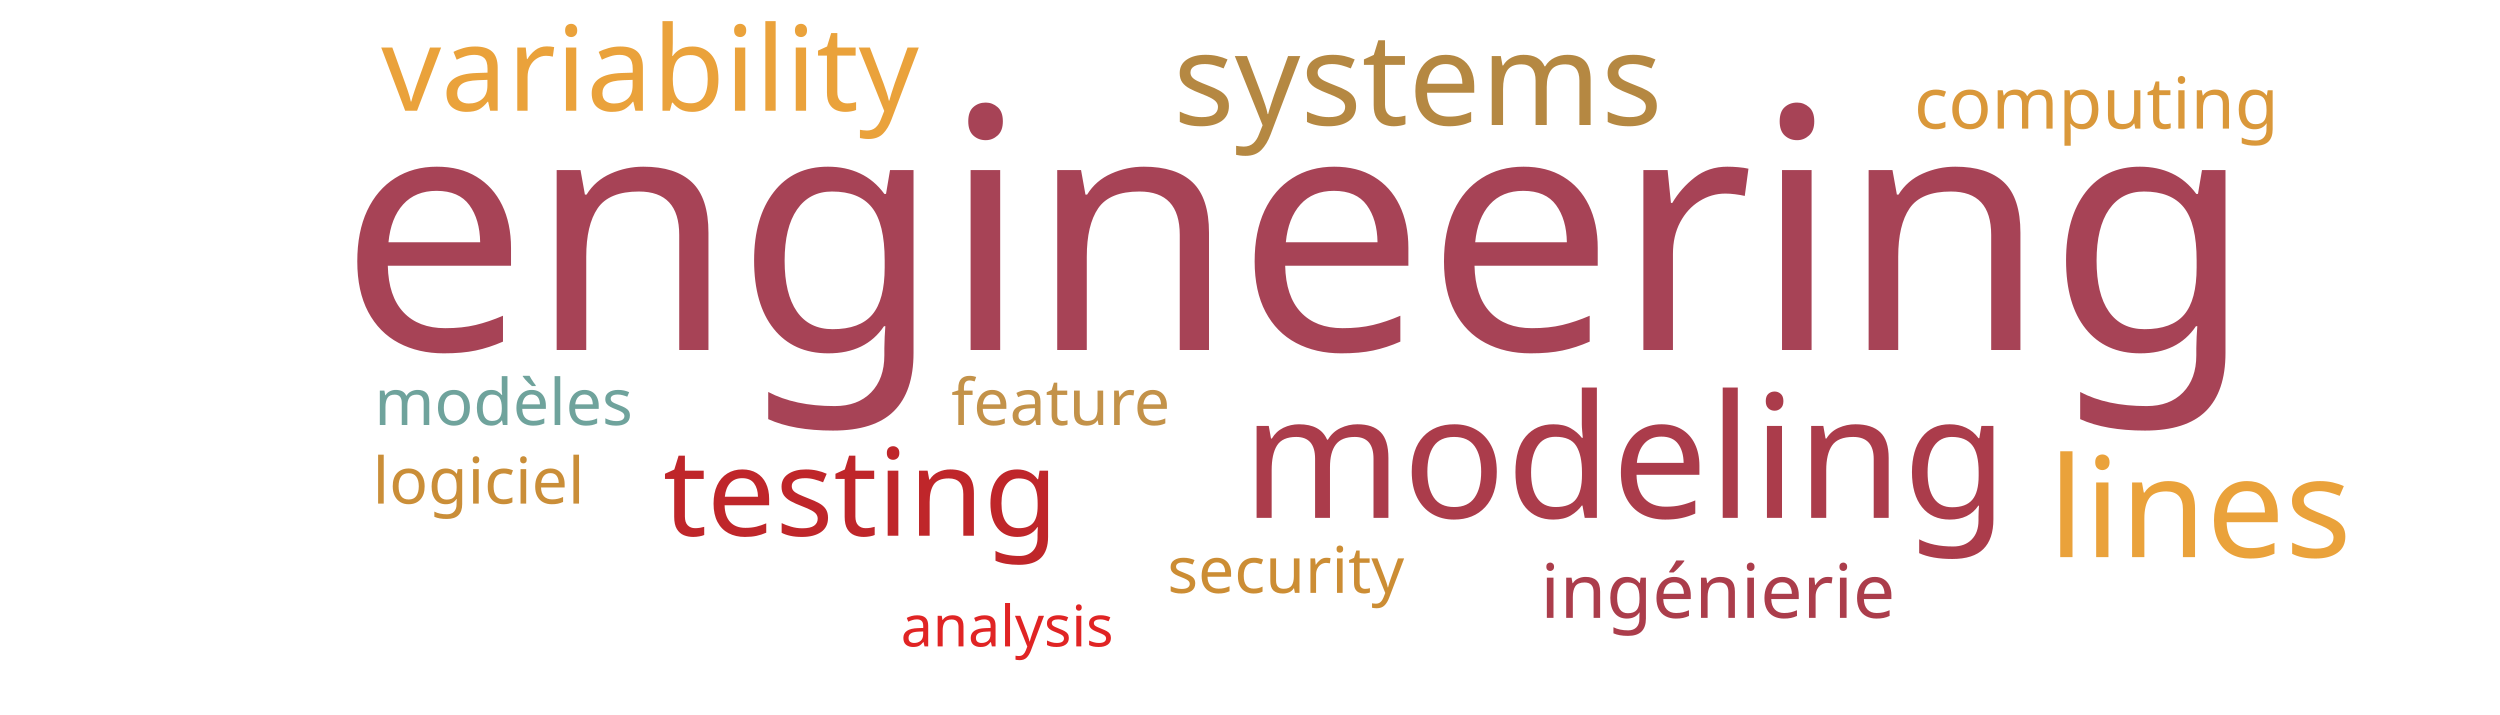
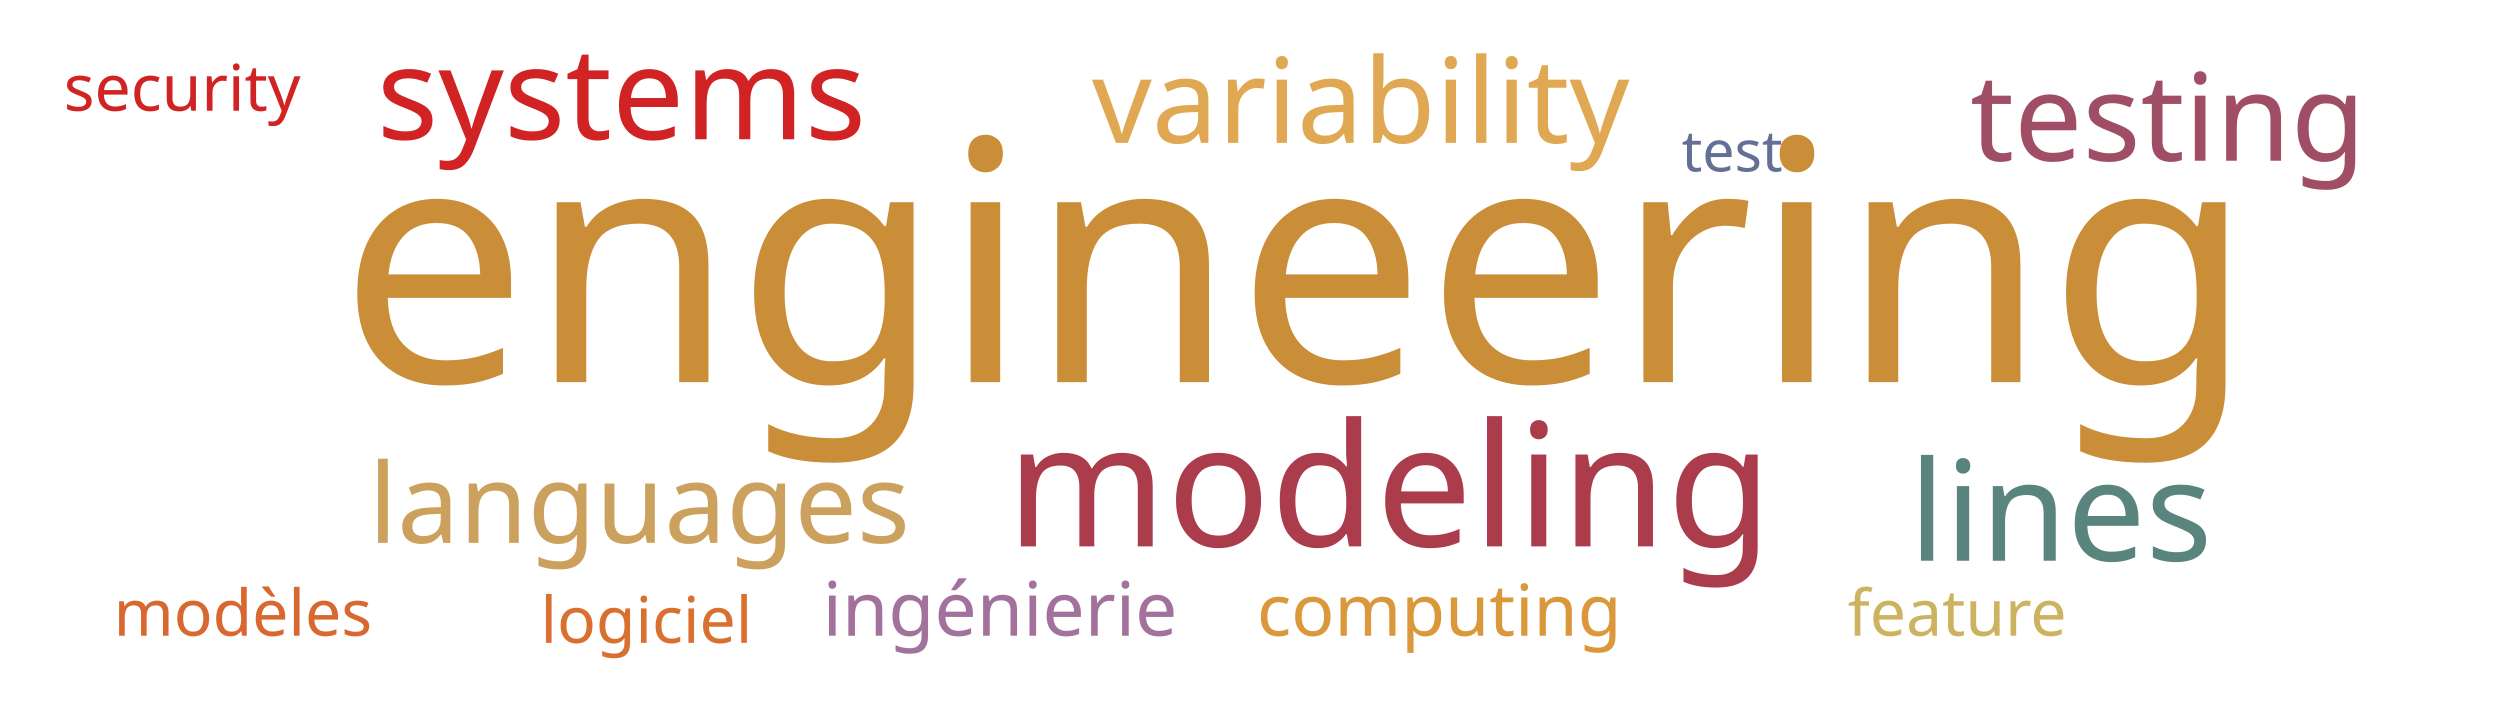
<svg xmlns="http://www.w3.org/2000/svg" width="700" height="200">
  <g transform="translate(350, 100)">
-     <text text-anchor="middle" style="font-family: Impact; font-size: 94px; fill: #a74356" transform="translate(13,-2)rotate(0)">engineering</text>
-     <text text-anchor="middle" style="font-family: Impact; font-size: 48px; fill: #ab3c4b" transform="translate(105,45)rotate(0)">modeling</text>
-     <text text-anchor="middle" style="font-family: Impact; font-size: 39px; fill: #eaa23b" transform="translate(266,56)rotate(0)">lines</text>
-     <text text-anchor="middle" style="font-family: Impact; font-size: 36px; fill: #b58842" transform="translate(47,-65)rotate(0)">systems</text>
-     <text text-anchor="middle" style="font-family: Impact; font-size: 34px; fill: #bf262a" transform="translate(-109,50)rotate(0)">testing</text>
-     <text text-anchor="middle" style="font-family: Impact; font-size: 33px; fill: #eaa23b" transform="translate(-168,-69)rotate(0)">variability</text>
-     <text text-anchor="middle" style="font-family: Impact; font-size: 21px; fill: #ab3d4b" transform="translate(131,73)rotate(0)">ingénierie</text>
-     <text text-anchor="middle" style="font-family: Impact; font-size: 20px; fill: #da983a" transform="translate(237,-64)rotate(0)">computing</text>
-     <text text-anchor="middle" style="font-family: Impact; font-size: 18px; fill: #cc8d34" transform="translate(10,66)rotate(0)">security</text>
-     <text text-anchor="middle" style="font-family: Impact; font-size: 18px; fill: #c39249" transform="translate(-53,19)rotate(0)">feature</text>
-     <text text-anchor="middle" style="font-family: Impact; font-size: 18px; fill: #6fa39c" transform="translate(-209,19)rotate(0)">modèles</text>
-     <text text-anchor="middle" style="font-family: Impact; font-size: 18px; fill: #ca8e38" transform="translate(-216,41)rotate(0)">logiciel</text>
-     <text text-anchor="middle" style="font-family: Impact; font-size: 16px; fill: #e02424" transform="translate(-68,81)rotate(0)">analysis</text>
+     <text text-anchor="middle" style="font-family: Impact; font-size: 94px; fill: #ca8e38" transform="translate(13,7)rotate(0)">engineering</text>
+     <text text-anchor="middle" style="font-family: Impact; font-size: 48px; fill: #ab3c4b" transform="translate(39,53)rotate(0)">modeling</text>
+     <text text-anchor="middle" style="font-family: Impact; font-size: 39px; fill: #5a847e" transform="translate(227,57)rotate(0)">lines</text>
+     <text text-anchor="middle" style="font-family: Impact; font-size: 36px; fill: #d12323" transform="translate(-176,-61)rotate(0)">systems</text>
+     <text text-anchor="middle" style="font-family: Impact; font-size: 34px; fill: #9f4e66" transform="translate(257,-55)rotate(0)">testing</text>
+     <text text-anchor="middle" style="font-family: Impact; font-size: 33px; fill: #e0a852" transform="translate(31,-60)rotate(0)">variability</text>
+     <text text-anchor="middle" style="font-family: Impact; font-size: 31px; fill: #cba15d" transform="translate(-171,52)rotate(0)">languages</text>
+     <text text-anchor="middle" style="font-family: Impact; font-size: 21px; fill: #a2729c" transform="translate(-70,78)rotate(0)">ingénierie</text>
+     <text text-anchor="middle" style="font-family: Impact; font-size: 20px; fill: #da983a" transform="translate(53,78)rotate(0)">computing</text>
+     <text text-anchor="middle" style="font-family: Impact; font-size: 18px; fill: #d12323" transform="translate(-299,-69)rotate(0)">security</text>
+     <text text-anchor="middle" style="font-family: Impact; font-size: 18px; fill: #d9702f" transform="translate(-169,80)rotate(0)">logiciel</text>
+     <text text-anchor="middle" style="font-family: Impact; font-size: 18px; fill: #cdb25f" transform="translate(198,78)rotate(0)">feature</text>
+     <text text-anchor="middle" style="font-family: Impact; font-size: 18px; fill: #d8682f" transform="translate(-282,78)rotate(0)">modèles</text>
+     <text text-anchor="middle" style="font-family: Impact; font-size: 16px; fill: #636f94" transform="translate(135,-52)rotate(0)">test</text>
  </g>
</svg>
